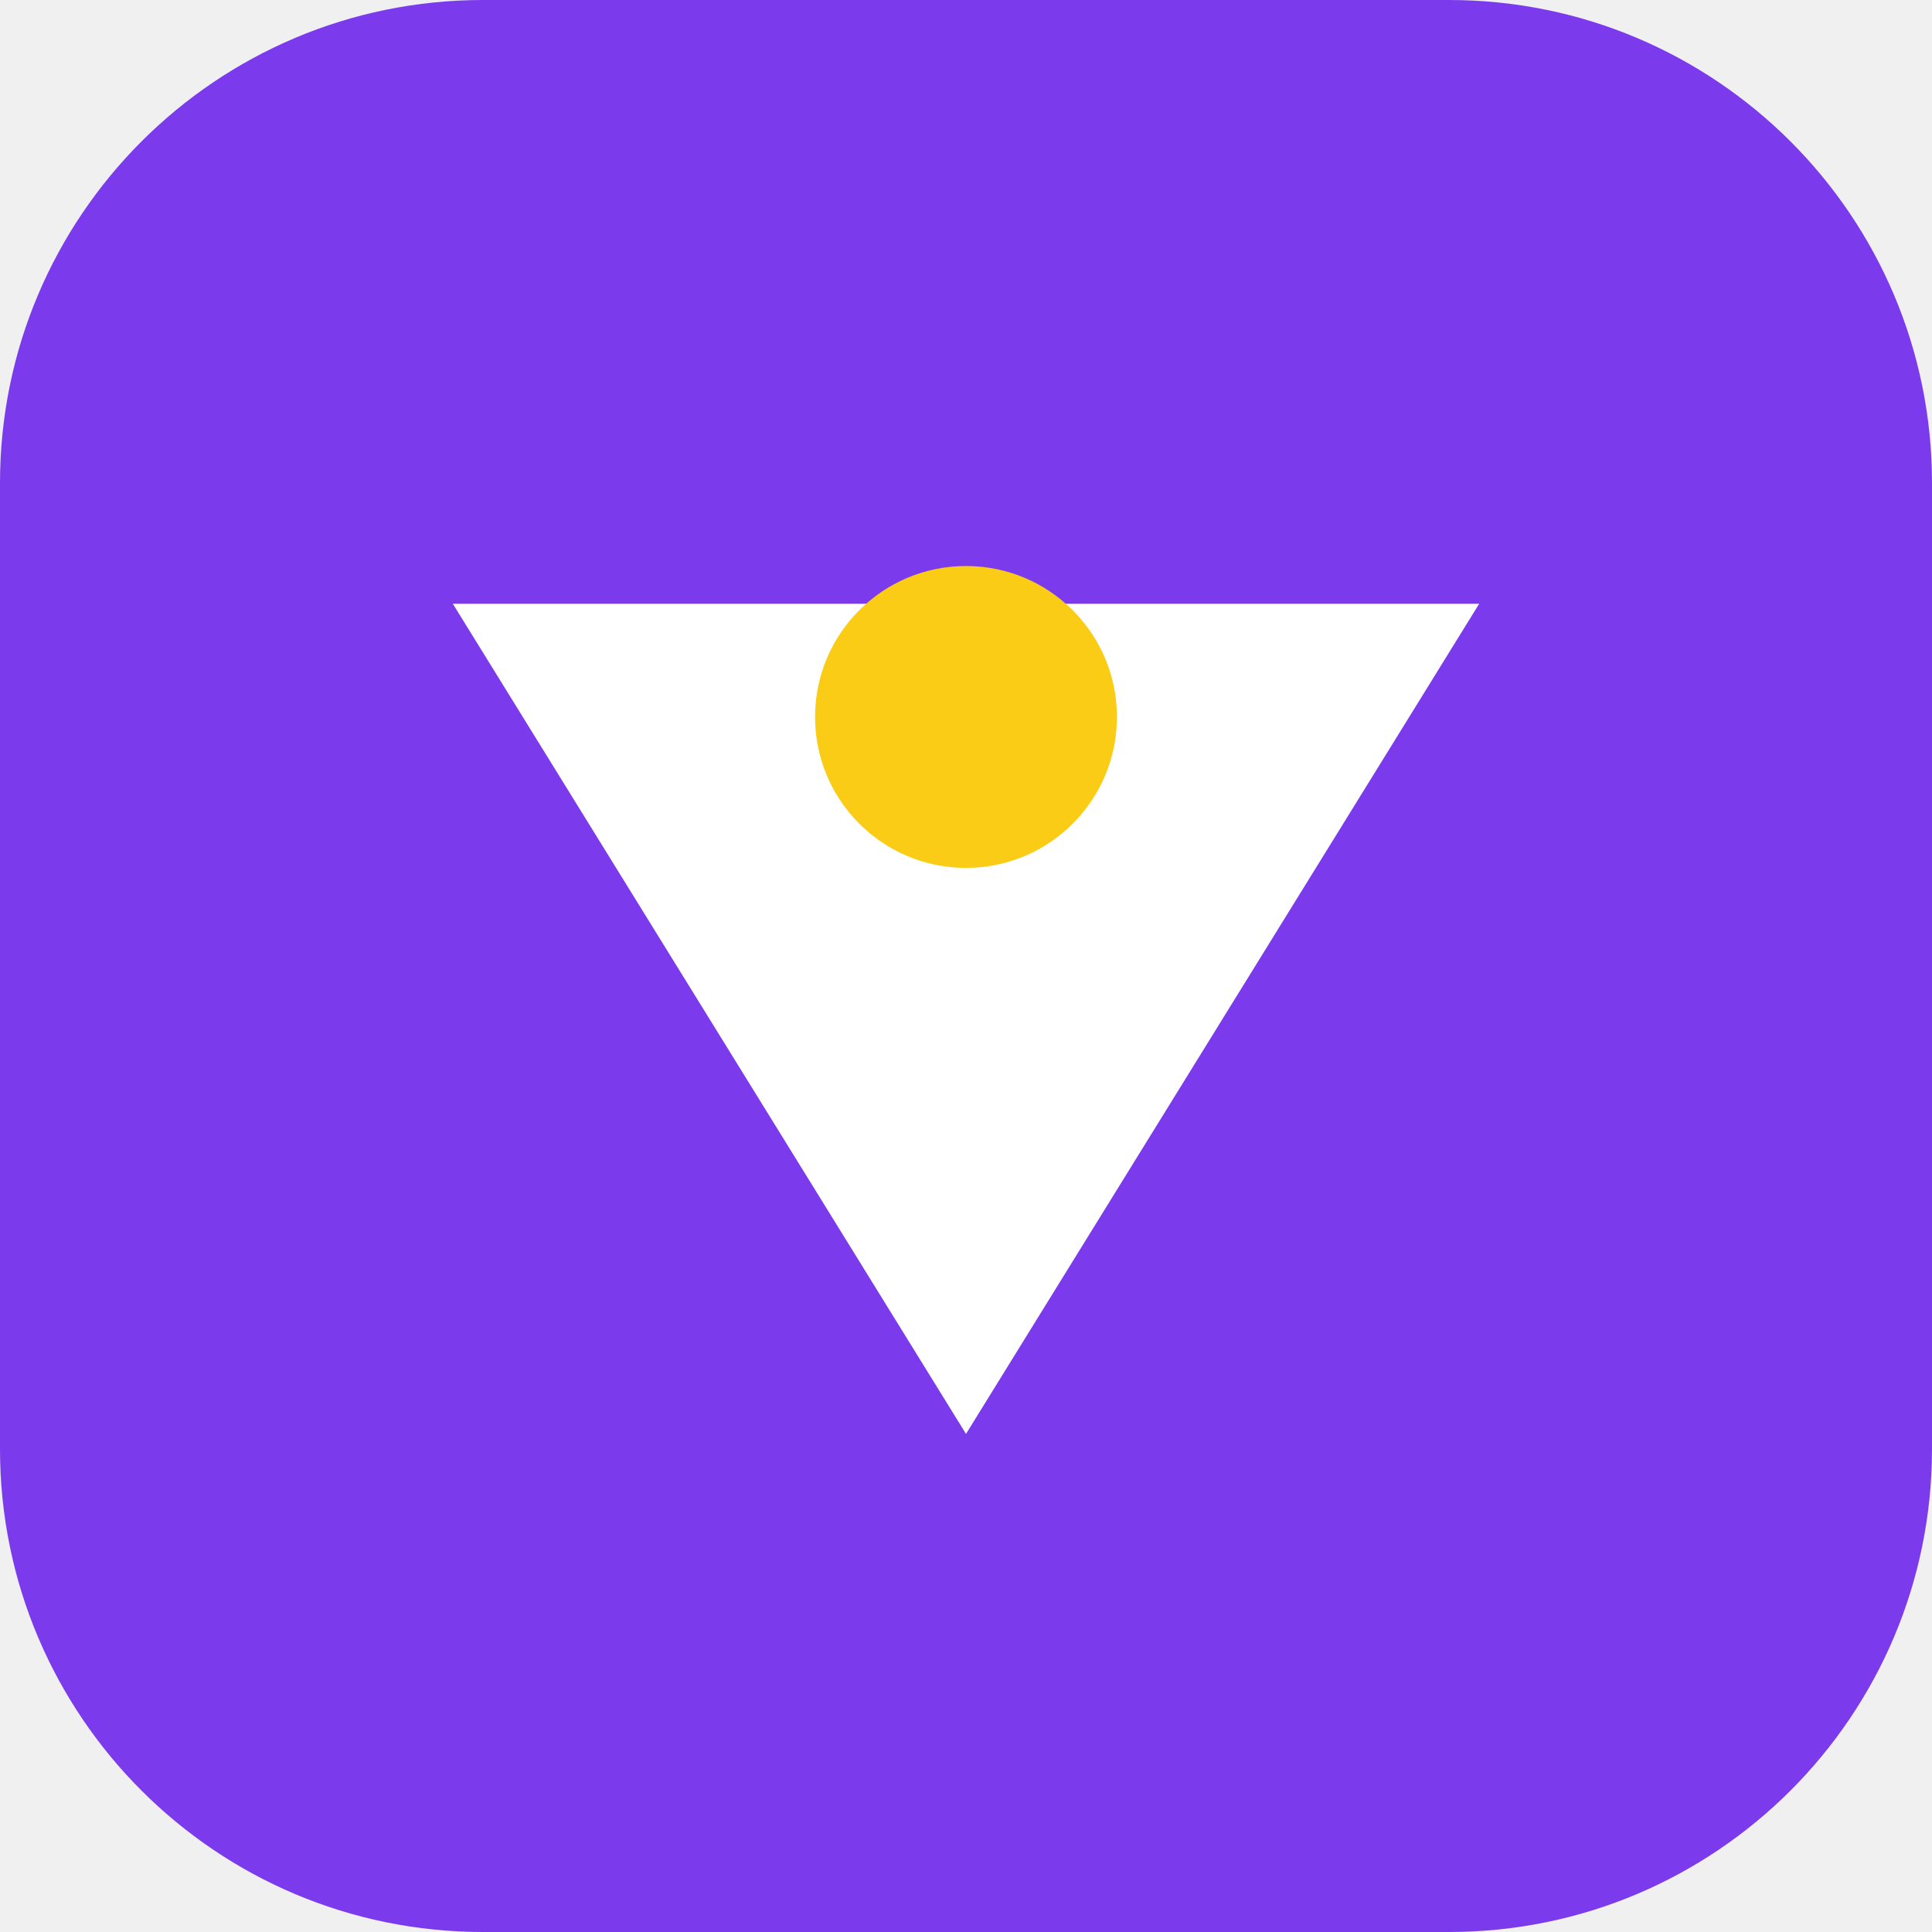
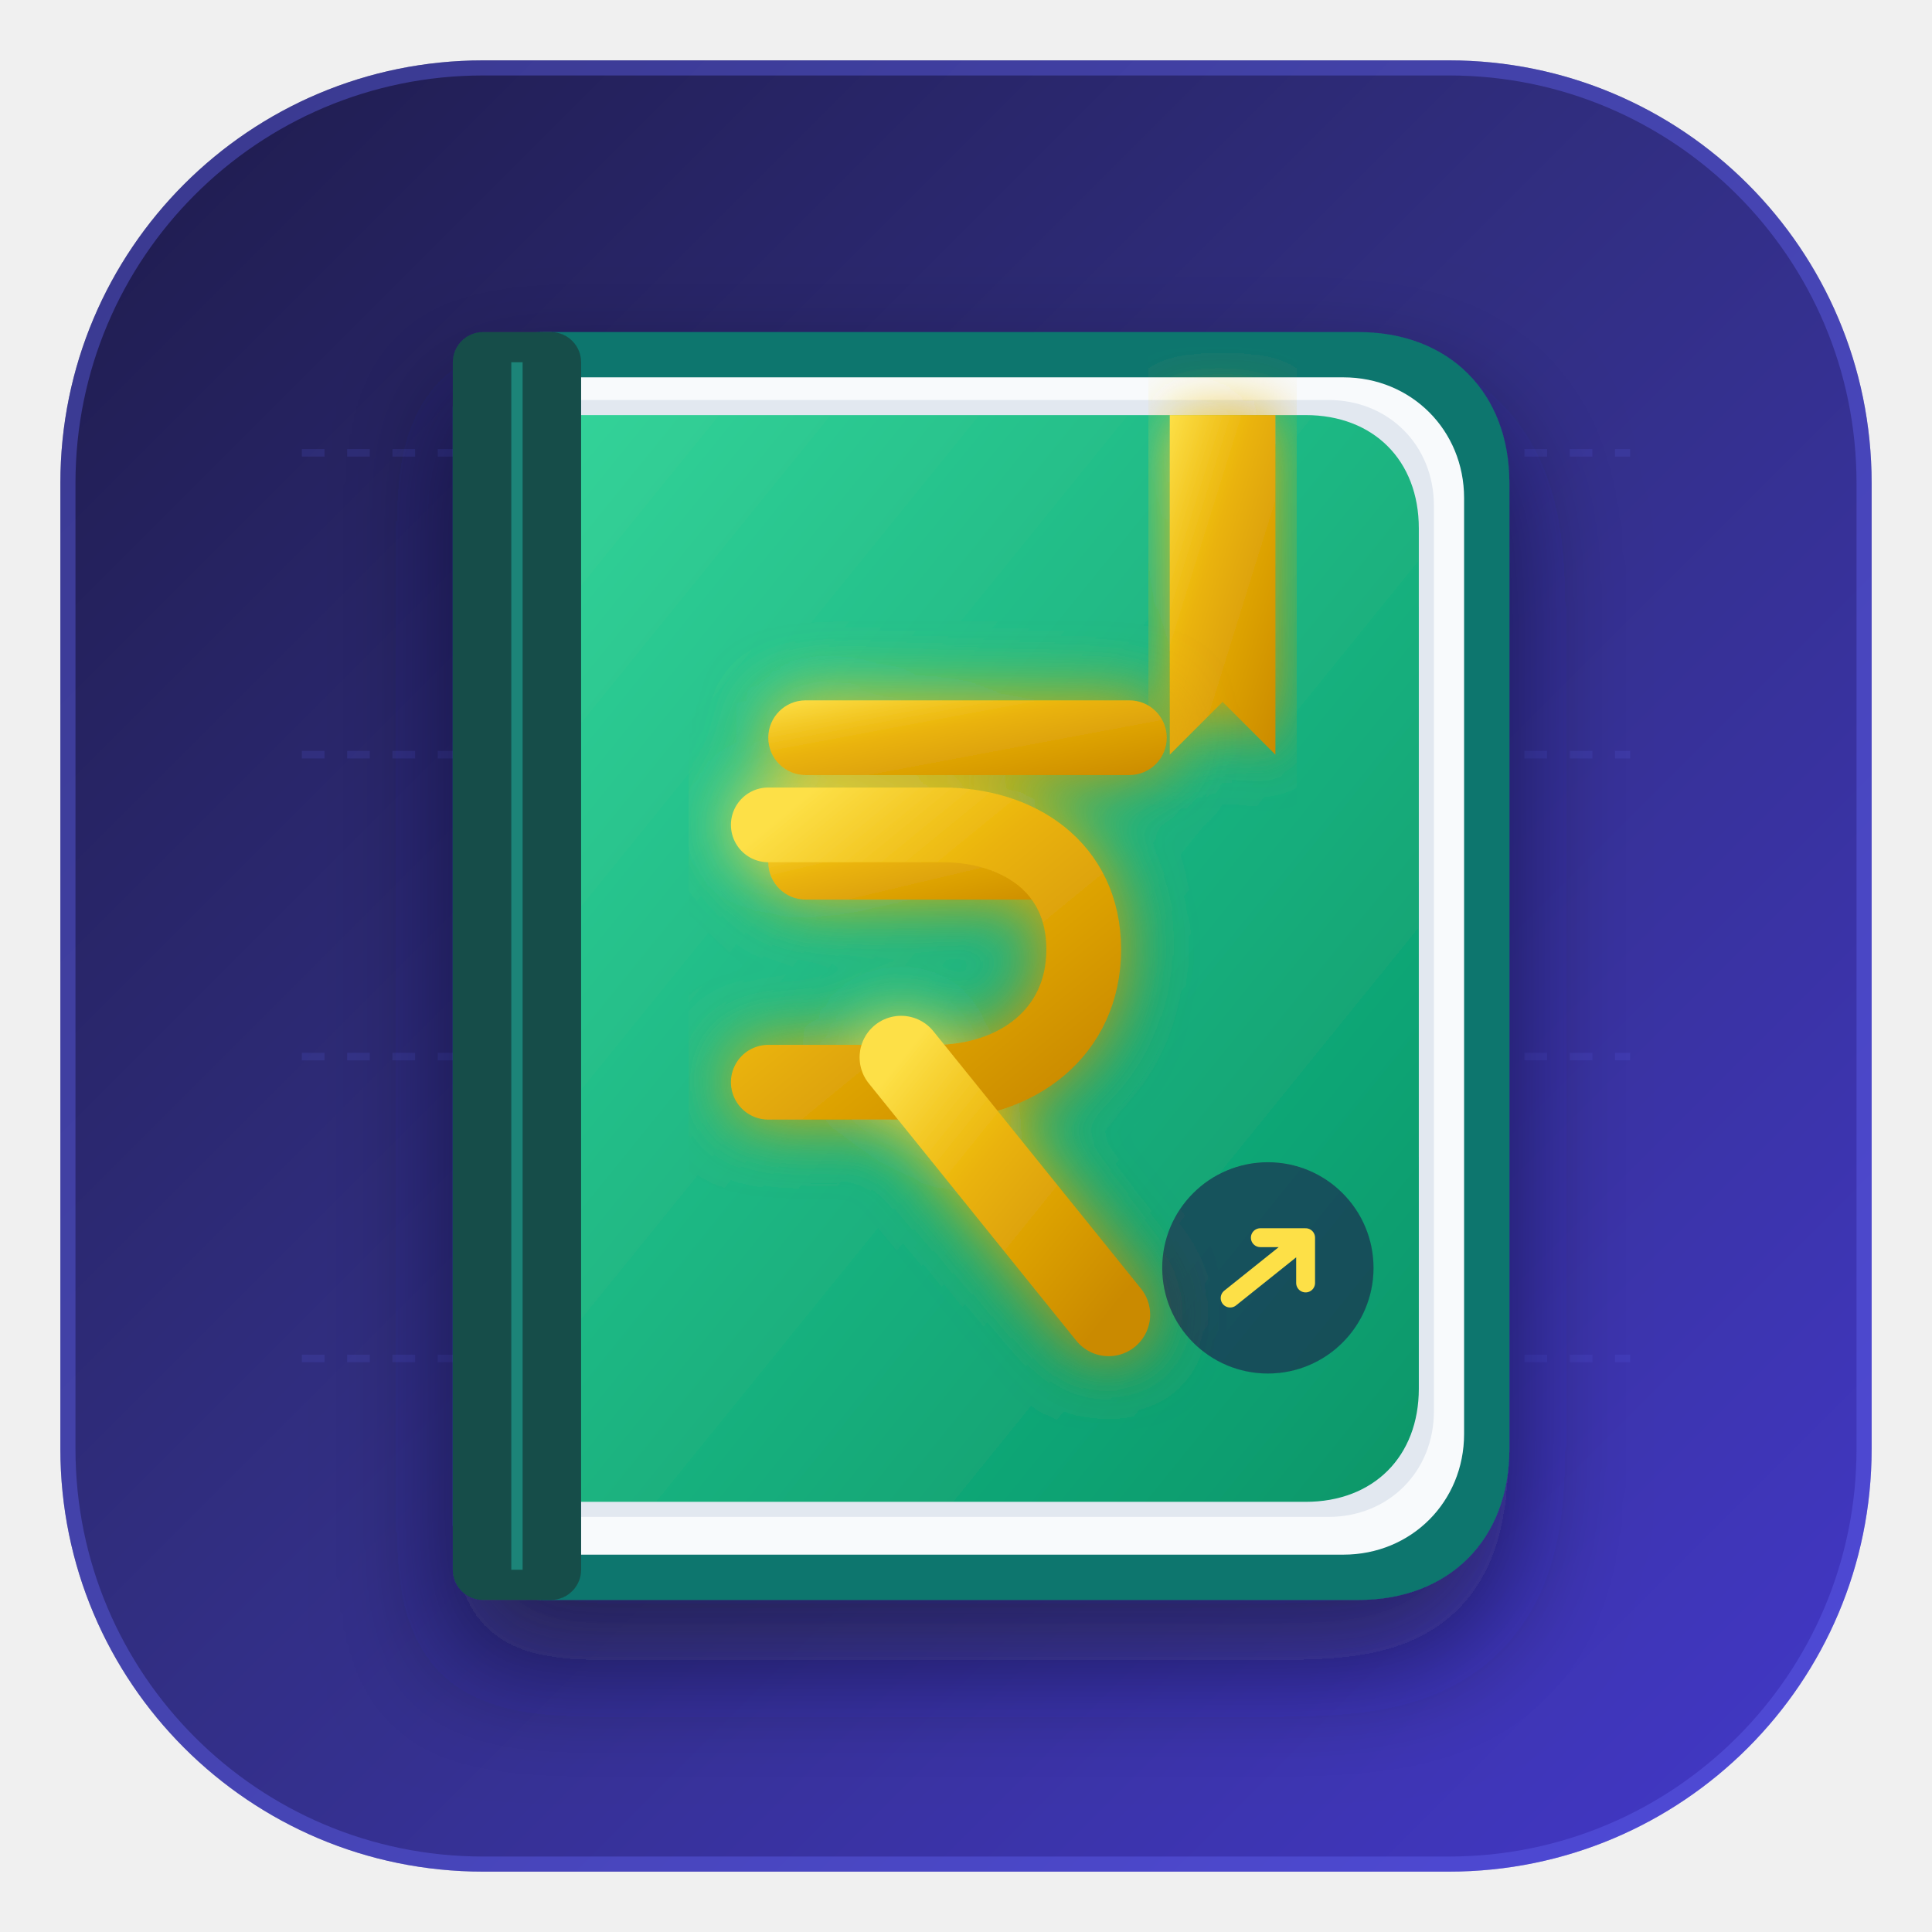
<svg xmlns="http://www.w3.org/2000/svg" viewBox="0 0 512 512" width="512" height="512">
-   <rect width="512" height="512" rx="128" fill="#7c3aed" />
-   <path d="M120 160 L256 380 L392 160 Z" fill="#ffffff" />
-   <circle cx="256" cy="190" r="40" fill="#facc15" />
+   <defs>
+     <linearGradient id="bgGrad" x1="0%" y1="0%" x2="100%" y2="100%">
+       <stop offset="0%" stop-color="#1E1B4B" />
+       <stop offset="45%" stop-color="#312E81" />
+       <stop offset="100%" stop-color="#4338CA" />
+     </linearGradient>
+     <linearGradient id="goldGrad" x1="0%" y1="0%" x2="100%" y2="100%">
+       <stop offset="0%" stop-color="#FDE047" />
+       <stop offset="40%" stop-color="#EAB308" />
+       <stop offset="100%" stop-color="#CA8A04" />
+     </linearGradient>
+     <linearGradient id="emeraldGrad" x1="0%" y1="0%" x2="100%" y2="100%">
+       <stop offset="0%" stop-color="#34D399" />
+       <stop offset="100%" stop-color="#059669" />
+     </linearGradient>
+     <filter id="shadow" x="-20%" y="-20%" width="150%" height="150%">
+       <feDropShadow dx="0" dy="16" stdDeviation="16" flood-color="#0F172A" flood-opacity="0.55" />
+     </filter>
+     <filter id="glow" x="-20%" y="-20%" width="140%" height="140%">
+       <feGaussianBlur stdDeviation="8" result="blur" />
+       <feComposite in="SourceGraphic" in2="blur" operator="over" />
+     </filter>
+   </defs>
+   <rect x="16" y="16" width="480" height="480" rx="112" fill="url(#bgGrad)" />
+   <rect x="18" y="18" width="476" height="476" rx="110" fill="none" stroke="#6366F1" stroke-width="4" stroke-opacity="0.4" />
+   <line x1="80" y1="120" x2="432" y2="120" stroke="#6366F1" stroke-width="2" stroke-opacity="0.15" stroke-dasharray="6 6" />
+   <line x1="80" y1="200" x2="432" y2="200" stroke="#6366F1" stroke-width="2" stroke-opacity="0.15" stroke-dasharray="6 6" />
+   <line x1="80" y1="280" x2="432" y2="280" stroke="#6366F1" stroke-width="2" stroke-opacity="0.15" stroke-dasharray="6 6" />
+   <line x1="80" y1="360" x2="432" y2="360" stroke="#6366F1" stroke-width="2" stroke-opacity="0.15" stroke-dasharray="6 6" />
+   <g filter="url(#shadow)">
+     <path d="M120 108 C120 96, 132 88, 144 88 L360 88 C384 88, 400 104, 400 128 L400 384 C400 408, 384 424, 360 424 L144 424 C132 424, 120 416, 120 404 Z" fill="#0F766E" />
+     <path d="M136 100 L356 100 C374 100, 388 114, 388 132 L388 380 C388 398, 374 412, 356 412 L136 412 Z" fill="#F8FAFC" />
+     <path d="M142 106 L352 106 C368 106, 380 118, 380 134 L380 374 C380 390, 368 402, 352 402 L142 402 Z" fill="#E2E8F0" />
+     <path d="M146 110 L346 110 C364 110, 376 122, 376 140 L376 368 C376 386, 364 398, 346 398 L146 398 Z" fill="url(#emeraldGrad)" />
+     <rect x="120" y="88" width="34" height="336" rx="8" fill="#134E4A" />
+     <line x1="137" y1="96" x2="137" y2="416" stroke="#2DD4BF" stroke-width="3" stroke-opacity="0.4" />
+     <polygon points="310,110 338,110 338,200 324,186 310,200" fill="url(#goldGrad)" filter="url(#glow)" />
+     <g transform="translate(186, 168) scale(1.1)" filter="url(#glow)">
+       <rect x="16" y="16" width="96" height="18" rx="9" fill="url(#goldGrad)" />
+       <rect x="16" y="46" width="76" height="18" rx="9" fill="url(#goldGrad)" />
+       <path d="M16 46 L58 46 C76 46, 92 56, 92 76 C92 96, 76 108, 56 108 L16 108" fill="none" stroke="url(#goldGrad)" stroke-width="18" stroke-linecap="round" />
+       <line x1="48" y1="102" x2="98" y2="164" stroke="url(#goldGrad)" stroke-width="20" stroke-linecap="round" />
+     </g>
+     <g transform="translate(320, 320)">
+       <circle cx="16" cy="16" r="28" fill="#1E1B4B" fill-opacity="0.6" />
+       <path d="M6 24 L26 8 M26 8 L14 8 M26 8 L26 20" fill="none" stroke="#FDE047" stroke-width="5" stroke-linecap="round" stroke-linejoin="round" />
+     </g>
+   </g>
</svg>
